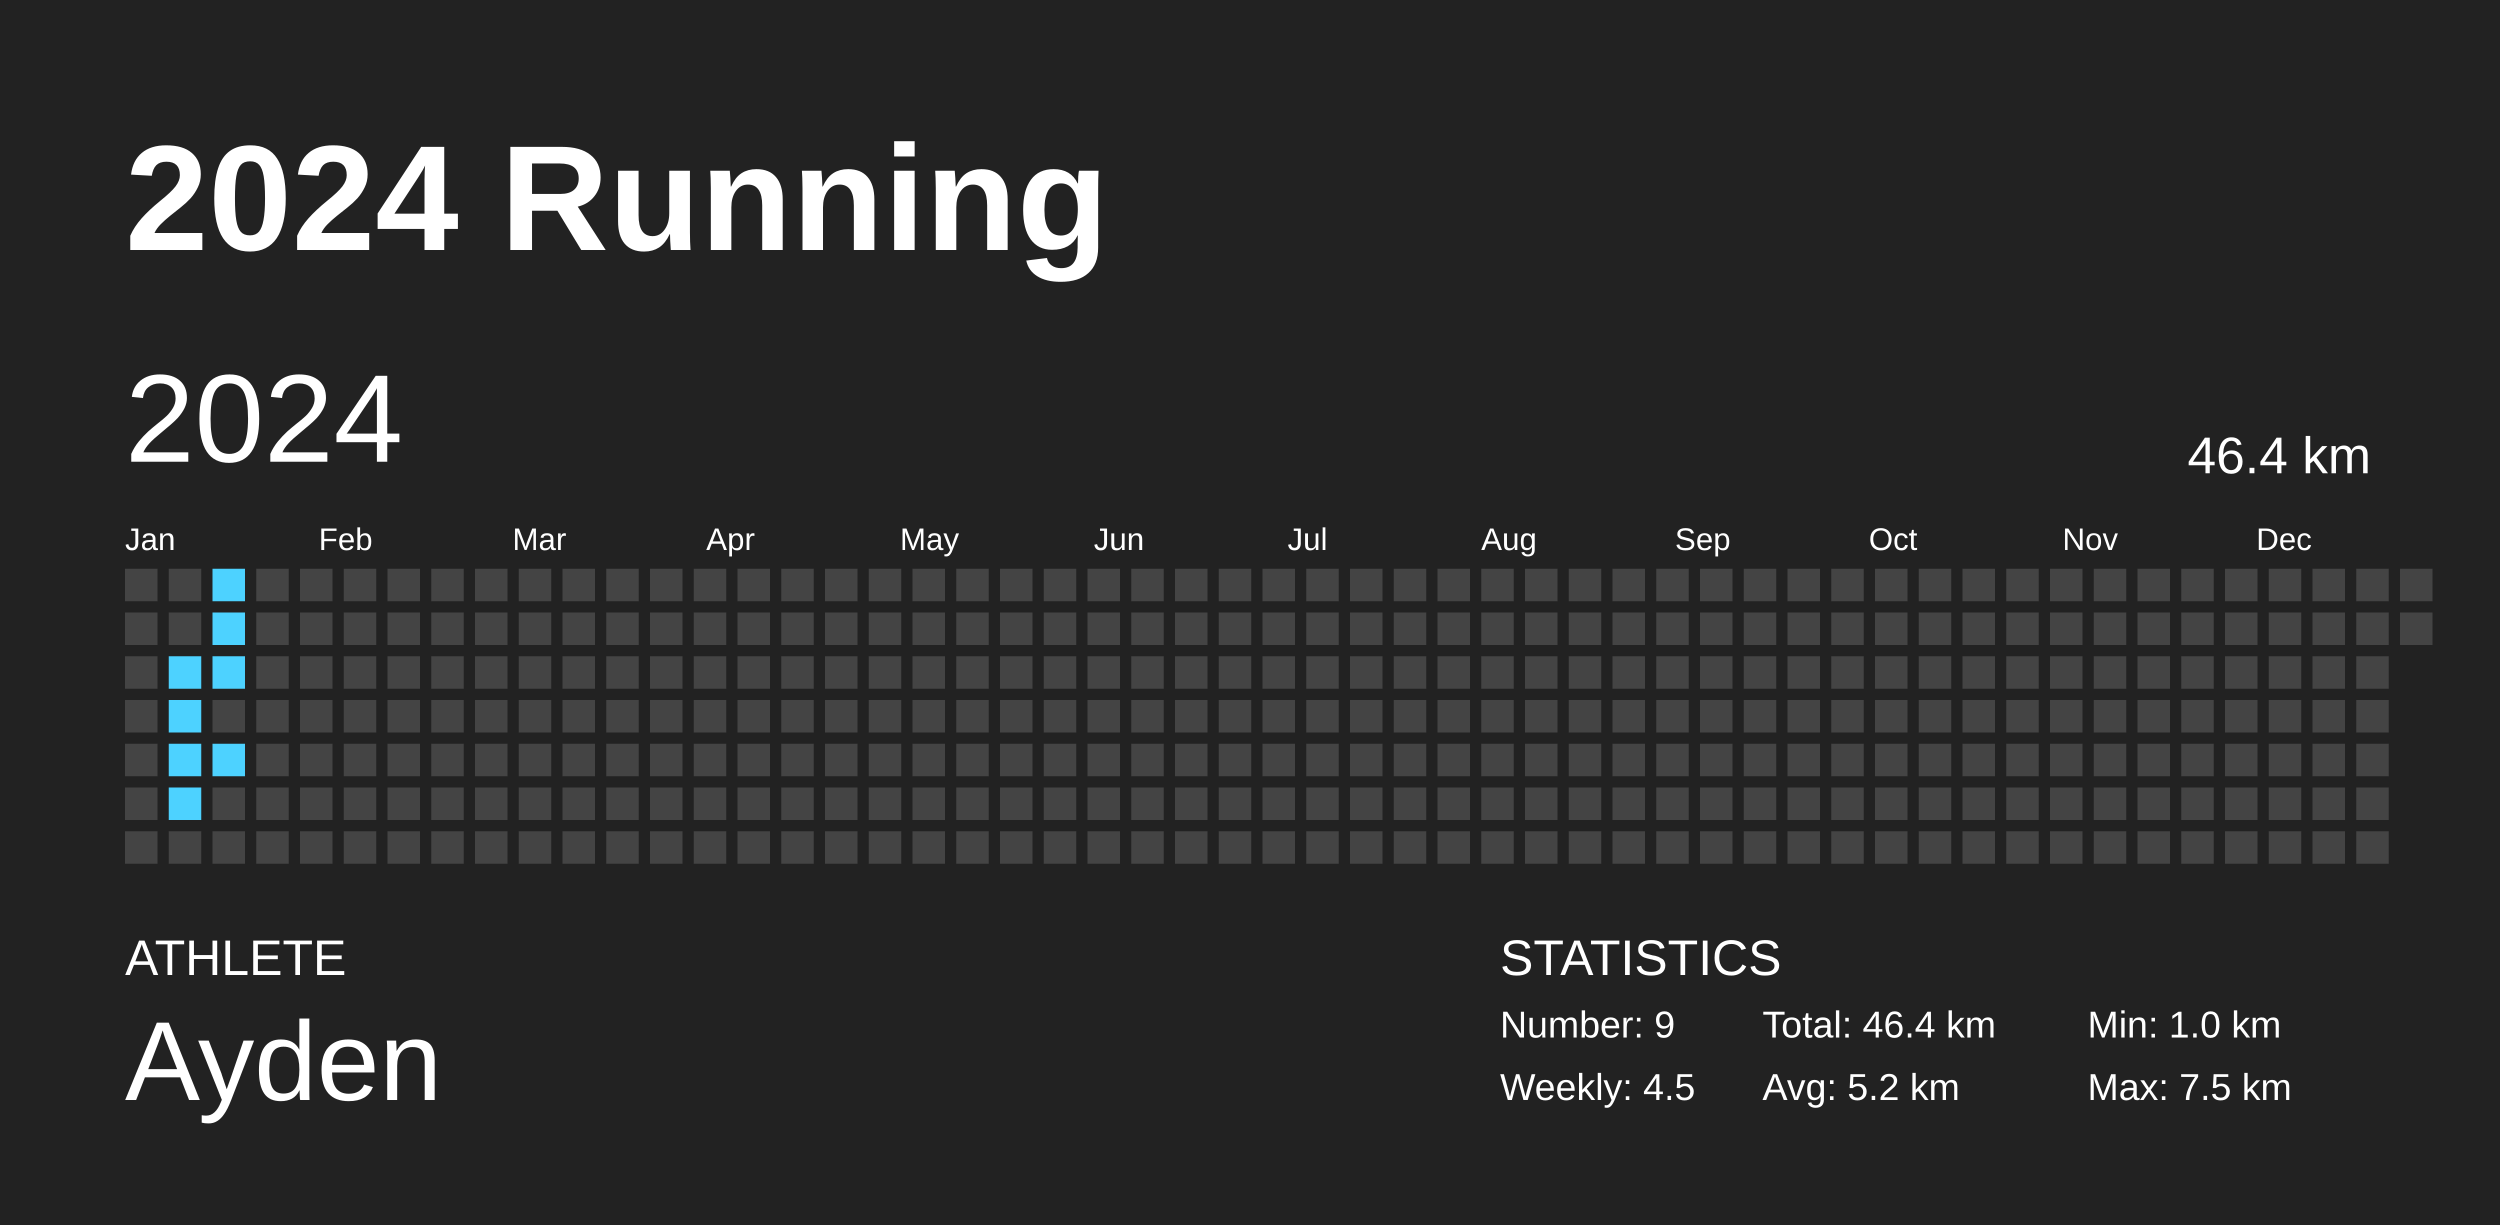
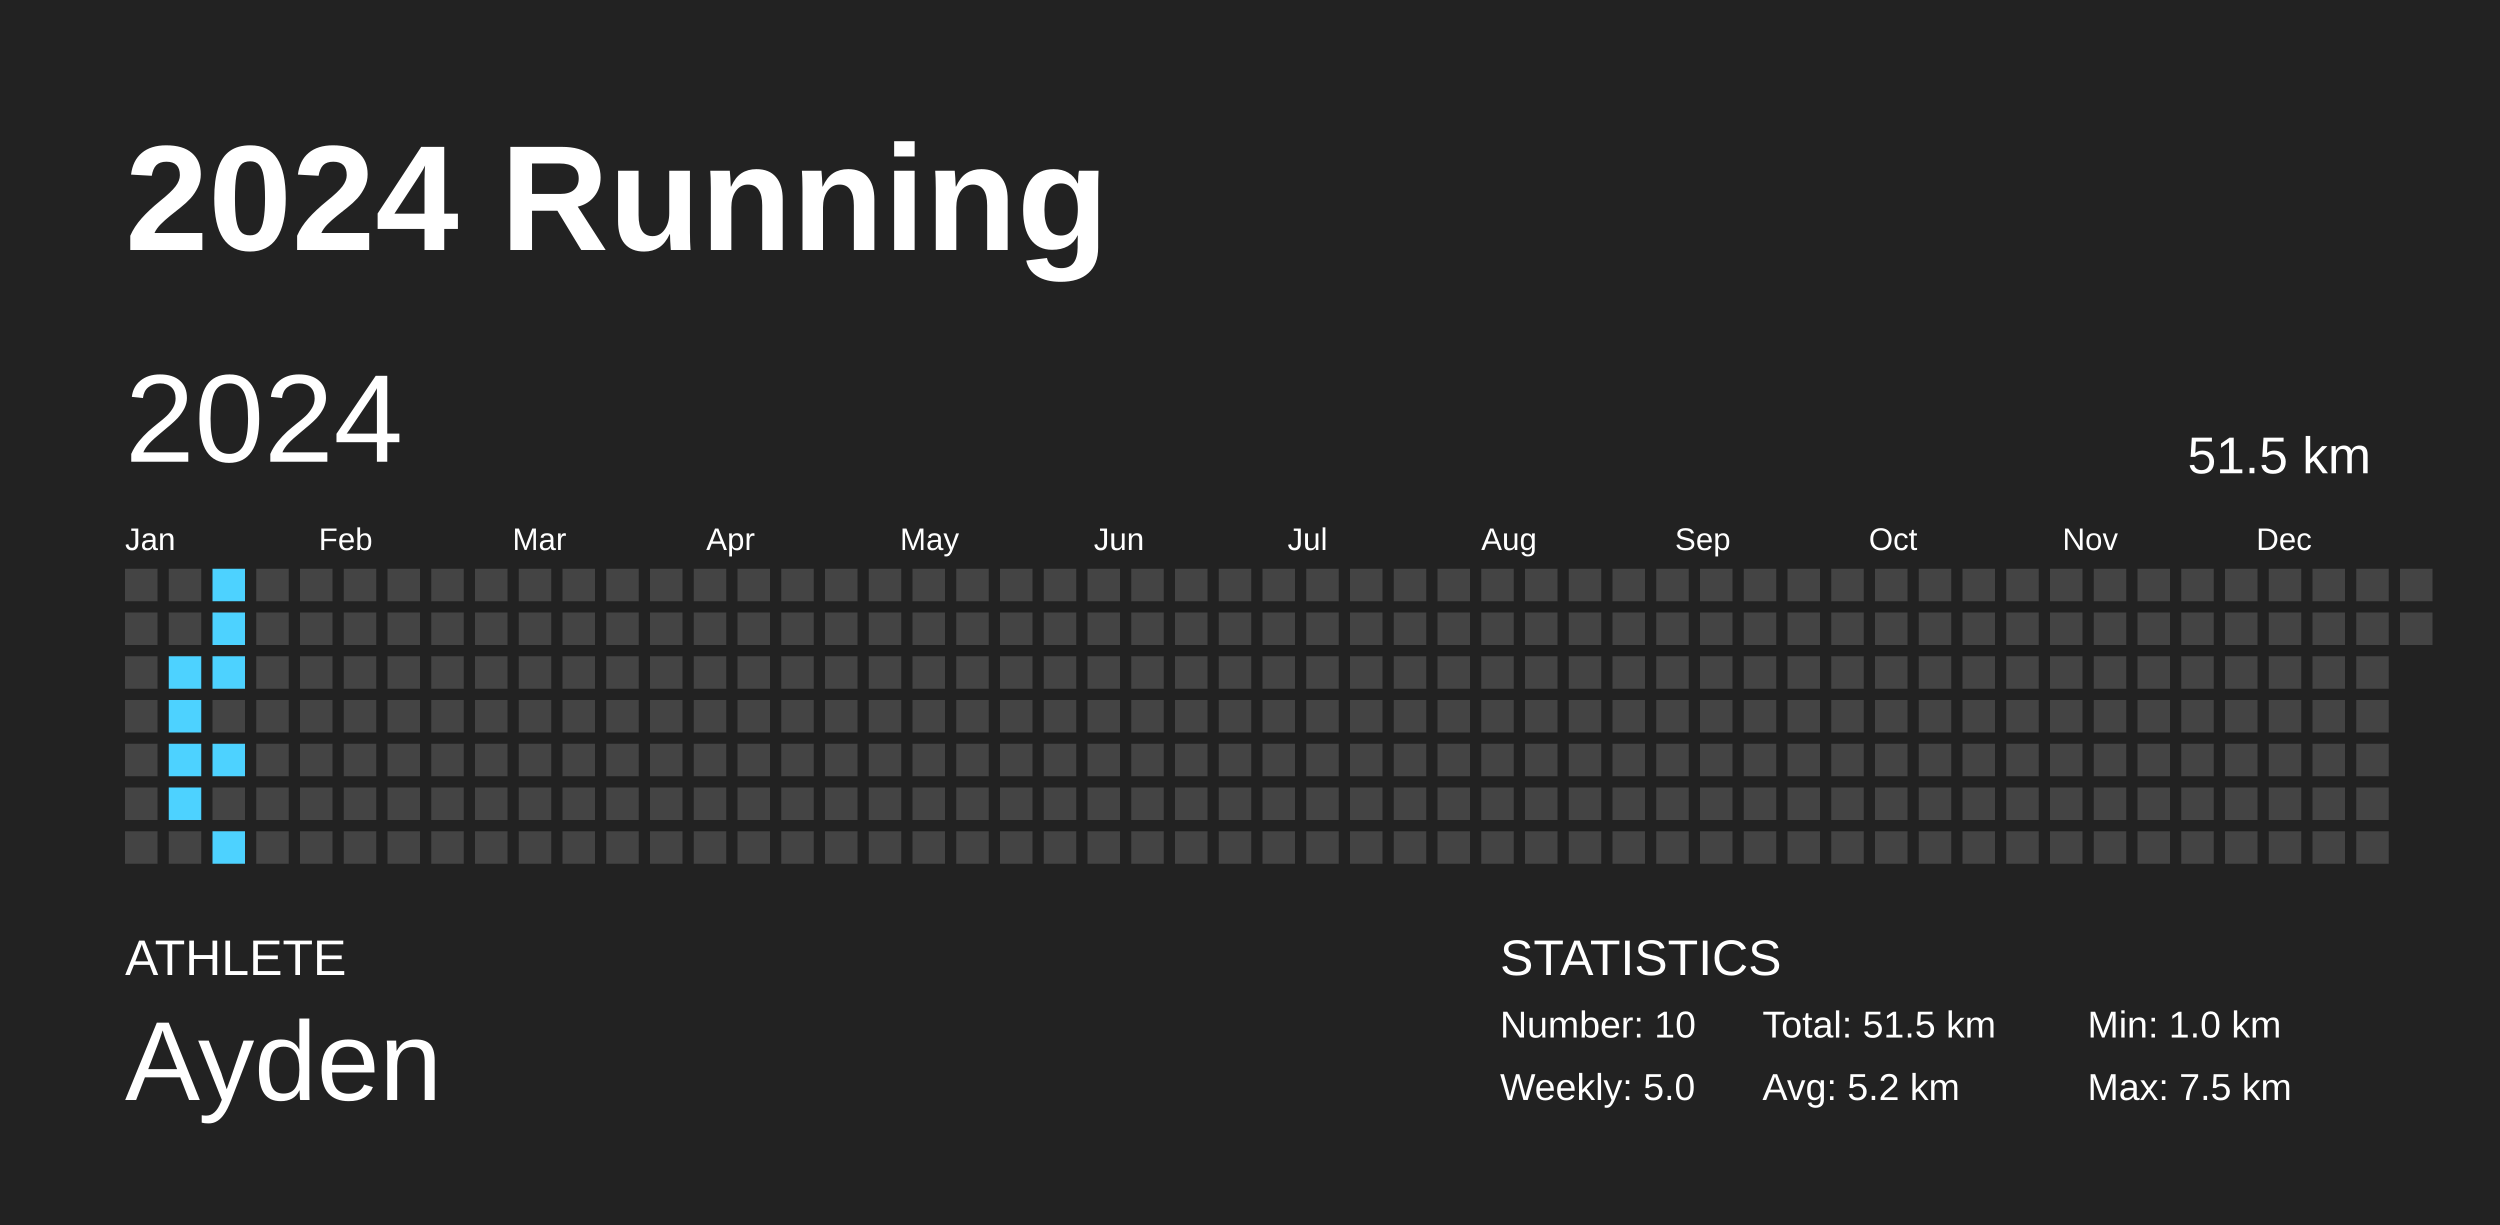
<svg xmlns="http://www.w3.org/2000/svg" baseProfile="full" height="98mm" version="1.1" viewBox="0,0,200,98" width="200mm">
  <defs />
  <rect fill="#222222" height="98" width="200" x="0" y="0" />
  <text fill="#FFFFFF" style="font-size:12px; font-family:Arial; font-weight:bold;" x="10" y="20">2024 Running</text>
  <text fill="#FFFFFF" style="font-size:4px; font-family:Arial" x="10" y="78">ATHLETE</text>
  <text fill="#FFFFFF" style="font-size:9px; font-family:Arial" x="10" y="88">Ayden</text>
  <text fill="#FFFFFF" style="font-size:4px; font-family:Arial" x="120" y="78">STATISTICS</text>
-   <text fill="#FFFFFF" style="font-size:3px; font-family:Arial" x="120" y="83">Number: 9</text>
-   <text fill="#FFFFFF" style="font-size:3px; font-family:Arial" x="120" y="88">Weekly: 4.5</text>
-   <text fill="#FFFFFF" style="font-size:3px; font-family:Arial" x="141" y="83">Total: 46.4 km</text>
+   <text fill="#FFFFFF" style="font-size:3px; font-family:Arial" x="120" y="83">Number: 10</text>
+   <text fill="#FFFFFF" style="font-size:3px; font-family:Arial" x="120" y="88">Weekly: 5.0</text>
+   <text fill="#FFFFFF" style="font-size:3px; font-family:Arial" x="141" y="83">Total: 51.5 km</text>
  <text fill="#FFFFFF" style="font-size:3px; font-family:Arial" x="141" y="88">Avg: 5.2 km</text>
  <text fill="#FFFFFF" style="font-size:3px; font-family:Arial" x="167" y="83">Min: 1.0 km</text>
  <text fill="#FFFFFF" style="font-size:3px; font-family:Arial" x="167" y="88">Max: 7.5 km</text>
  <text dominant-baseline="hanging" fill="#FFFFFF" style="font-size:10.0px; font-family:Arial;" x="10" y="30">2024</text>
-   <text dominant-baseline="hanging" fill="#FFFFFF" style="font-size:4.125px; font-family:Arial;" x="175" y="35">46.4 km</text>
+   <text dominant-baseline="hanging" fill="#FFFFFF" style="font-size:4.125px; font-family:Arial;" x="175" y="35">51.5 km</text>
  <text fill="#FFFFFF" style="font-size:2.5px; font-family:Arial" x="10.0" y="44">Jan</text>
  <text fill="#FFFFFF" style="font-size:2.5px; font-family:Arial" x="25.5" y="44">Feb</text>
  <text fill="#FFFFFF" style="font-size:2.5px; font-family:Arial" x="41.0" y="44">Mar</text>
  <text fill="#FFFFFF" style="font-size:2.5px; font-family:Arial" x="56.5" y="44">Apr</text>
  <text fill="#FFFFFF" style="font-size:2.5px; font-family:Arial" x="72.0" y="44">May</text>
  <text fill="#FFFFFF" style="font-size:2.5px; font-family:Arial" x="87.5" y="44">Jun</text>
  <text fill="#FFFFFF" style="font-size:2.5px; font-family:Arial" x="103.0" y="44">Jul</text>
  <text fill="#FFFFFF" style="font-size:2.5px; font-family:Arial" x="118.5" y="44">Aug</text>
  <text fill="#FFFFFF" style="font-size:2.5px; font-family:Arial" x="134.0" y="44">Sep</text>
  <text fill="#FFFFFF" style="font-size:2.5px; font-family:Arial" x="149.5" y="44">Oct</text>
  <text fill="#FFFFFF" style="font-size:2.5px; font-family:Arial" x="165.0" y="44">Nov</text>
  <text fill="#FFFFFF" style="font-size:2.5px; font-family:Arial" x="180.5" y="44">Dec</text>
  <rect fill="#444444" height="2.6" width="2.6" x="10.0" y="45.5" />
  <rect fill="#444444" height="2.6" width="2.6" x="10.0" y="49.0" />
  <rect fill="#444444" height="2.6" width="2.6" x="10.0" y="52.5" />
  <rect fill="#444444" height="2.6" width="2.6" x="10.0" y="56.0" />
  <rect fill="#444444" height="2.6" width="2.6" x="10.0" y="59.5" />
  <rect fill="#444444" height="2.6" width="2.6" x="10.0" y="63.0" />
  <rect fill="#444444" height="2.6" width="2.6" x="10.0" y="66.5" />
  <rect fill="#444444" height="2.6" width="2.6" x="13.5" y="45.5" />
  <rect fill="#444444" height="2.6" width="2.6" x="13.5" y="49.0" />
  <rect fill="#4dd2ff" height="2.6" width="2.6" x="13.5" y="52.5" />
  <rect fill="#4dd2ff" height="2.6" width="2.6" x="13.5" y="56.0" />
  <rect fill="#4dd2ff" height="2.6" width="2.6" x="13.5" y="59.5" />
  <rect fill="#4dd2ff" height="2.6" width="2.6" x="13.5" y="63.0" />
  <rect fill="#444444" height="2.6" width="2.6" x="13.5" y="66.5" />
  <rect fill="#4dd2ff" height="2.6" width="2.6" x="17.0" y="45.5" />
  <rect fill="#4dd2ff" height="2.6" width="2.6" x="17.0" y="49.0" />
  <rect fill="#4dd2ff" height="2.6" width="2.6" x="17.0" y="52.5" />
  <rect fill="#444444" height="2.6" width="2.6" x="17.0" y="56.0" />
  <rect fill="#4dd2ff" height="2.6" width="2.6" x="17.0" y="59.5" />
  <rect fill="#444444" height="2.6" width="2.6" x="17.0" y="63.0" />
-   <rect fill="#444444" height="2.6" width="2.6" x="17.0" y="66.5" />
+   <rect fill="#4dd2ff" height="2.6" width="2.6" x="17.0" y="66.5" />
  <rect fill="#444444" height="2.6" width="2.6" x="20.5" y="45.5" />
  <rect fill="#444444" height="2.6" width="2.6" x="20.5" y="49.0" />
  <rect fill="#444444" height="2.6" width="2.6" x="20.5" y="52.5" />
  <rect fill="#444444" height="2.6" width="2.6" x="20.5" y="56.0" />
  <rect fill="#444444" height="2.6" width="2.6" x="20.5" y="59.5" />
  <rect fill="#444444" height="2.6" width="2.6" x="20.5" y="63.0" />
  <rect fill="#444444" height="2.6" width="2.6" x="20.5" y="66.5" />
  <rect fill="#444444" height="2.6" width="2.6" x="24.0" y="45.5" />
  <rect fill="#444444" height="2.6" width="2.6" x="24.0" y="49.0" />
  <rect fill="#444444" height="2.6" width="2.6" x="24.0" y="52.5" />
  <rect fill="#444444" height="2.6" width="2.6" x="24.0" y="56.0" />
  <rect fill="#444444" height="2.6" width="2.6" x="24.0" y="59.5" />
  <rect fill="#444444" height="2.6" width="2.6" x="24.0" y="63.0" />
  <rect fill="#444444" height="2.6" width="2.6" x="24.0" y="66.5" />
  <rect fill="#444444" height="2.6" width="2.6" x="27.5" y="45.5" />
  <rect fill="#444444" height="2.6" width="2.6" x="27.5" y="49.0" />
  <rect fill="#444444" height="2.6" width="2.6" x="27.5" y="52.5" />
  <rect fill="#444444" height="2.6" width="2.6" x="27.5" y="56.0" />
  <rect fill="#444444" height="2.6" width="2.6" x="27.5" y="59.5" />
  <rect fill="#444444" height="2.6" width="2.6" x="27.5" y="63.0" />
  <rect fill="#444444" height="2.6" width="2.6" x="27.5" y="66.5" />
  <rect fill="#444444" height="2.6" width="2.6" x="31.0" y="45.5" />
  <rect fill="#444444" height="2.6" width="2.6" x="31.0" y="49.0" />
  <rect fill="#444444" height="2.6" width="2.6" x="31.0" y="52.5" />
  <rect fill="#444444" height="2.6" width="2.6" x="31.0" y="56.0" />
  <rect fill="#444444" height="2.6" width="2.6" x="31.0" y="59.5" />
  <rect fill="#444444" height="2.6" width="2.6" x="31.0" y="63.0" />
  <rect fill="#444444" height="2.6" width="2.6" x="31.0" y="66.5" />
  <rect fill="#444444" height="2.6" width="2.6" x="34.5" y="45.5" />
  <rect fill="#444444" height="2.6" width="2.6" x="34.5" y="49.0" />
  <rect fill="#444444" height="2.6" width="2.6" x="34.5" y="52.5" />
  <rect fill="#444444" height="2.6" width="2.6" x="34.5" y="56.0" />
  <rect fill="#444444" height="2.6" width="2.6" x="34.5" y="59.5" />
  <rect fill="#444444" height="2.6" width="2.6" x="34.5" y="63.0" />
  <rect fill="#444444" height="2.6" width="2.6" x="34.5" y="66.5" />
  <rect fill="#444444" height="2.6" width="2.6" x="38.0" y="45.5" />
  <rect fill="#444444" height="2.6" width="2.6" x="38.0" y="49.0" />
  <rect fill="#444444" height="2.6" width="2.6" x="38.0" y="52.5" />
  <rect fill="#444444" height="2.6" width="2.6" x="38.0" y="56.0" />
  <rect fill="#444444" height="2.6" width="2.6" x="38.0" y="59.5" />
  <rect fill="#444444" height="2.6" width="2.6" x="38.0" y="63.0" />
  <rect fill="#444444" height="2.6" width="2.6" x="38.0" y="66.5" />
  <rect fill="#444444" height="2.6" width="2.6" x="41.5" y="45.5" />
  <rect fill="#444444" height="2.6" width="2.6" x="41.5" y="49.0" />
  <rect fill="#444444" height="2.6" width="2.6" x="41.5" y="52.5" />
  <rect fill="#444444" height="2.6" width="2.6" x="41.5" y="56.0" />
  <rect fill="#444444" height="2.6" width="2.6" x="41.5" y="59.5" />
  <rect fill="#444444" height="2.6" width="2.6" x="41.5" y="63.0" />
  <rect fill="#444444" height="2.6" width="2.6" x="41.5" y="66.5" />
  <rect fill="#444444" height="2.6" width="2.6" x="45.0" y="45.5" />
  <rect fill="#444444" height="2.6" width="2.6" x="45.0" y="49.0" />
  <rect fill="#444444" height="2.6" width="2.6" x="45.0" y="52.5" />
  <rect fill="#444444" height="2.6" width="2.6" x="45.0" y="56.0" />
  <rect fill="#444444" height="2.6" width="2.6" x="45.0" y="59.5" />
  <rect fill="#444444" height="2.6" width="2.6" x="45.0" y="63.0" />
  <rect fill="#444444" height="2.6" width="2.6" x="45.0" y="66.5" />
  <rect fill="#444444" height="2.6" width="2.6" x="48.5" y="45.5" />
  <rect fill="#444444" height="2.6" width="2.6" x="48.5" y="49.0" />
  <rect fill="#444444" height="2.6" width="2.6" x="48.5" y="52.5" />
  <rect fill="#444444" height="2.6" width="2.6" x="48.5" y="56.0" />
  <rect fill="#444444" height="2.6" width="2.6" x="48.5" y="59.5" />
  <rect fill="#444444" height="2.6" width="2.6" x="48.5" y="63.0" />
  <rect fill="#444444" height="2.6" width="2.6" x="48.5" y="66.5" />
  <rect fill="#444444" height="2.6" width="2.6" x="52.0" y="45.5" />
  <rect fill="#444444" height="2.6" width="2.6" x="52.0" y="49.0" />
  <rect fill="#444444" height="2.6" width="2.6" x="52.0" y="52.5" />
  <rect fill="#444444" height="2.6" width="2.6" x="52.0" y="56.0" />
  <rect fill="#444444" height="2.6" width="2.6" x="52.0" y="59.5" />
  <rect fill="#444444" height="2.6" width="2.6" x="52.0" y="63.0" />
  <rect fill="#444444" height="2.6" width="2.6" x="52.0" y="66.5" />
  <rect fill="#444444" height="2.6" width="2.6" x="55.5" y="45.5" />
  <rect fill="#444444" height="2.6" width="2.6" x="55.5" y="49.0" />
  <rect fill="#444444" height="2.6" width="2.6" x="55.5" y="52.5" />
  <rect fill="#444444" height="2.6" width="2.6" x="55.5" y="56.0" />
  <rect fill="#444444" height="2.6" width="2.6" x="55.5" y="59.5" />
  <rect fill="#444444" height="2.6" width="2.6" x="55.5" y="63.0" />
  <rect fill="#444444" height="2.6" width="2.6" x="55.5" y="66.5" />
  <rect fill="#444444" height="2.6" width="2.6" x="59.0" y="45.5" />
  <rect fill="#444444" height="2.6" width="2.6" x="59.0" y="49.0" />
  <rect fill="#444444" height="2.6" width="2.6" x="59.0" y="52.5" />
  <rect fill="#444444" height="2.6" width="2.6" x="59.0" y="56.0" />
  <rect fill="#444444" height="2.6" width="2.6" x="59.0" y="59.5" />
  <rect fill="#444444" height="2.6" width="2.6" x="59.0" y="63.0" />
  <rect fill="#444444" height="2.6" width="2.6" x="59.0" y="66.5" />
  <rect fill="#444444" height="2.6" width="2.6" x="62.5" y="45.5" />
  <rect fill="#444444" height="2.6" width="2.6" x="62.5" y="49.0" />
  <rect fill="#444444" height="2.6" width="2.6" x="62.5" y="52.5" />
  <rect fill="#444444" height="2.6" width="2.6" x="62.5" y="56.0" />
  <rect fill="#444444" height="2.6" width="2.6" x="62.5" y="59.5" />
  <rect fill="#444444" height="2.6" width="2.6" x="62.5" y="63.0" />
  <rect fill="#444444" height="2.6" width="2.6" x="62.5" y="66.5" />
  <rect fill="#444444" height="2.6" width="2.6" x="66.0" y="45.5" />
  <rect fill="#444444" height="2.6" width="2.6" x="66.0" y="49.0" />
  <rect fill="#444444" height="2.6" width="2.6" x="66.0" y="52.5" />
  <rect fill="#444444" height="2.6" width="2.6" x="66.0" y="56.0" />
  <rect fill="#444444" height="2.6" width="2.6" x="66.0" y="59.5" />
  <rect fill="#444444" height="2.6" width="2.6" x="66.0" y="63.0" />
  <rect fill="#444444" height="2.6" width="2.6" x="66.0" y="66.5" />
  <rect fill="#444444" height="2.6" width="2.6" x="69.5" y="45.5" />
  <rect fill="#444444" height="2.6" width="2.6" x="69.5" y="49.0" />
  <rect fill="#444444" height="2.6" width="2.6" x="69.5" y="52.5" />
  <rect fill="#444444" height="2.6" width="2.6" x="69.5" y="56.0" />
  <rect fill="#444444" height="2.6" width="2.6" x="69.5" y="59.5" />
  <rect fill="#444444" height="2.6" width="2.6" x="69.5" y="63.0" />
  <rect fill="#444444" height="2.6" width="2.6" x="69.5" y="66.5" />
  <rect fill="#444444" height="2.6" width="2.6" x="73.0" y="45.5" />
  <rect fill="#444444" height="2.6" width="2.6" x="73.0" y="49.0" />
  <rect fill="#444444" height="2.6" width="2.6" x="73.0" y="52.5" />
  <rect fill="#444444" height="2.6" width="2.6" x="73.0" y="56.0" />
  <rect fill="#444444" height="2.6" width="2.6" x="73.0" y="59.5" />
  <rect fill="#444444" height="2.6" width="2.6" x="73.0" y="63.0" />
  <rect fill="#444444" height="2.6" width="2.6" x="73.0" y="66.5" />
  <rect fill="#444444" height="2.6" width="2.6" x="76.5" y="45.5" />
  <rect fill="#444444" height="2.6" width="2.6" x="76.5" y="49.0" />
  <rect fill="#444444" height="2.6" width="2.6" x="76.5" y="52.5" />
  <rect fill="#444444" height="2.6" width="2.6" x="76.5" y="56.0" />
  <rect fill="#444444" height="2.6" width="2.6" x="76.5" y="59.5" />
  <rect fill="#444444" height="2.6" width="2.6" x="76.5" y="63.0" />
  <rect fill="#444444" height="2.6" width="2.6" x="76.5" y="66.5" />
  <rect fill="#444444" height="2.6" width="2.6" x="80.0" y="45.5" />
  <rect fill="#444444" height="2.6" width="2.6" x="80.0" y="49.0" />
  <rect fill="#444444" height="2.6" width="2.6" x="80.0" y="52.5" />
  <rect fill="#444444" height="2.6" width="2.6" x="80.0" y="56.0" />
  <rect fill="#444444" height="2.6" width="2.6" x="80.0" y="59.5" />
  <rect fill="#444444" height="2.6" width="2.6" x="80.0" y="63.0" />
  <rect fill="#444444" height="2.6" width="2.6" x="80.0" y="66.5" />
  <rect fill="#444444" height="2.6" width="2.6" x="83.5" y="45.5" />
  <rect fill="#444444" height="2.6" width="2.6" x="83.5" y="49.0" />
  <rect fill="#444444" height="2.6" width="2.6" x="83.5" y="52.5" />
  <rect fill="#444444" height="2.6" width="2.6" x="83.5" y="56.0" />
  <rect fill="#444444" height="2.6" width="2.6" x="83.5" y="59.5" />
  <rect fill="#444444" height="2.6" width="2.6" x="83.5" y="63.0" />
  <rect fill="#444444" height="2.6" width="2.6" x="83.5" y="66.5" />
  <rect fill="#444444" height="2.6" width="2.6" x="87.0" y="45.5" />
  <rect fill="#444444" height="2.6" width="2.6" x="87.0" y="49.0" />
  <rect fill="#444444" height="2.6" width="2.6" x="87.0" y="52.5" />
  <rect fill="#444444" height="2.6" width="2.6" x="87.0" y="56.0" />
  <rect fill="#444444" height="2.6" width="2.6" x="87.0" y="59.5" />
  <rect fill="#444444" height="2.6" width="2.6" x="87.0" y="63.0" />
  <rect fill="#444444" height="2.6" width="2.6" x="87.0" y="66.5" />
  <rect fill="#444444" height="2.6" width="2.6" x="90.5" y="45.5" />
  <rect fill="#444444" height="2.6" width="2.6" x="90.5" y="49.0" />
  <rect fill="#444444" height="2.6" width="2.6" x="90.5" y="52.5" />
  <rect fill="#444444" height="2.6" width="2.6" x="90.5" y="56.0" />
  <rect fill="#444444" height="2.6" width="2.6" x="90.5" y="59.5" />
  <rect fill="#444444" height="2.6" width="2.6" x="90.5" y="63.0" />
  <rect fill="#444444" height="2.6" width="2.6" x="90.5" y="66.5" />
  <rect fill="#444444" height="2.6" width="2.6" x="94.0" y="45.5" />
  <rect fill="#444444" height="2.6" width="2.6" x="94.0" y="49.0" />
  <rect fill="#444444" height="2.6" width="2.6" x="94.0" y="52.5" />
  <rect fill="#444444" height="2.6" width="2.6" x="94.0" y="56.0" />
  <rect fill="#444444" height="2.6" width="2.6" x="94.0" y="59.5" />
  <rect fill="#444444" height="2.6" width="2.6" x="94.0" y="63.0" />
  <rect fill="#444444" height="2.6" width="2.6" x="94.0" y="66.5" />
  <rect fill="#444444" height="2.6" width="2.6" x="97.5" y="45.5" />
  <rect fill="#444444" height="2.6" width="2.6" x="97.5" y="49.0" />
  <rect fill="#444444" height="2.6" width="2.6" x="97.5" y="52.5" />
  <rect fill="#444444" height="2.6" width="2.6" x="97.5" y="56.0" />
  <rect fill="#444444" height="2.6" width="2.6" x="97.5" y="59.5" />
  <rect fill="#444444" height="2.6" width="2.6" x="97.5" y="63.0" />
  <rect fill="#444444" height="2.6" width="2.6" x="97.5" y="66.5" />
  <rect fill="#444444" height="2.6" width="2.6" x="101.0" y="45.5" />
  <rect fill="#444444" height="2.6" width="2.6" x="101.0" y="49.0" />
  <rect fill="#444444" height="2.6" width="2.6" x="101.0" y="52.5" />
  <rect fill="#444444" height="2.6" width="2.6" x="101.0" y="56.0" />
  <rect fill="#444444" height="2.6" width="2.6" x="101.0" y="59.5" />
  <rect fill="#444444" height="2.6" width="2.6" x="101.0" y="63.0" />
  <rect fill="#444444" height="2.6" width="2.6" x="101.0" y="66.5" />
  <rect fill="#444444" height="2.6" width="2.6" x="104.5" y="45.5" />
  <rect fill="#444444" height="2.6" width="2.6" x="104.5" y="49.0" />
  <rect fill="#444444" height="2.6" width="2.6" x="104.5" y="52.5" />
  <rect fill="#444444" height="2.6" width="2.6" x="104.5" y="56.0" />
  <rect fill="#444444" height="2.6" width="2.6" x="104.5" y="59.5" />
  <rect fill="#444444" height="2.6" width="2.6" x="104.5" y="63.0" />
  <rect fill="#444444" height="2.6" width="2.6" x="104.5" y="66.5" />
  <rect fill="#444444" height="2.6" width="2.6" x="108.0" y="45.5" />
  <rect fill="#444444" height="2.6" width="2.6" x="108.0" y="49.0" />
  <rect fill="#444444" height="2.6" width="2.6" x="108.0" y="52.5" />
  <rect fill="#444444" height="2.6" width="2.6" x="108.0" y="56.0" />
  <rect fill="#444444" height="2.6" width="2.6" x="108.0" y="59.5" />
  <rect fill="#444444" height="2.6" width="2.6" x="108.0" y="63.0" />
  <rect fill="#444444" height="2.6" width="2.6" x="108.0" y="66.5" />
  <rect fill="#444444" height="2.6" width="2.6" x="111.5" y="45.5" />
  <rect fill="#444444" height="2.6" width="2.6" x="111.5" y="49.0" />
  <rect fill="#444444" height="2.6" width="2.6" x="111.5" y="52.5" />
  <rect fill="#444444" height="2.6" width="2.6" x="111.5" y="56.0" />
  <rect fill="#444444" height="2.6" width="2.6" x="111.5" y="59.5" />
  <rect fill="#444444" height="2.6" width="2.6" x="111.5" y="63.0" />
  <rect fill="#444444" height="2.6" width="2.6" x="111.5" y="66.5" />
  <rect fill="#444444" height="2.6" width="2.6" x="115.0" y="45.5" />
  <rect fill="#444444" height="2.6" width="2.6" x="115.0" y="49.0" />
  <rect fill="#444444" height="2.6" width="2.6" x="115.0" y="52.5" />
  <rect fill="#444444" height="2.6" width="2.6" x="115.0" y="56.0" />
  <rect fill="#444444" height="2.6" width="2.6" x="115.0" y="59.5" />
  <rect fill="#444444" height="2.6" width="2.6" x="115.0" y="63.0" />
  <rect fill="#444444" height="2.6" width="2.6" x="115.0" y="66.5" />
  <rect fill="#444444" height="2.6" width="2.6" x="118.5" y="45.5" />
  <rect fill="#444444" height="2.6" width="2.6" x="118.5" y="49.0" />
  <rect fill="#444444" height="2.6" width="2.6" x="118.5" y="52.5" />
  <rect fill="#444444" height="2.6" width="2.6" x="118.5" y="56.0" />
  <rect fill="#444444" height="2.6" width="2.6" x="118.5" y="59.5" />
  <rect fill="#444444" height="2.6" width="2.6" x="118.5" y="63.0" />
  <rect fill="#444444" height="2.6" width="2.6" x="118.5" y="66.5" />
  <rect fill="#444444" height="2.6" width="2.6" x="122.0" y="45.5" />
  <rect fill="#444444" height="2.6" width="2.6" x="122.0" y="49.0" />
  <rect fill="#444444" height="2.6" width="2.6" x="122.0" y="52.5" />
  <rect fill="#444444" height="2.6" width="2.6" x="122.0" y="56.0" />
  <rect fill="#444444" height="2.6" width="2.6" x="122.0" y="59.5" />
  <rect fill="#444444" height="2.6" width="2.6" x="122.0" y="63.0" />
  <rect fill="#444444" height="2.6" width="2.6" x="122.0" y="66.5" />
  <rect fill="#444444" height="2.6" width="2.6" x="125.5" y="45.5" />
  <rect fill="#444444" height="2.6" width="2.6" x="125.5" y="49.0" />
  <rect fill="#444444" height="2.6" width="2.6" x="125.5" y="52.5" />
  <rect fill="#444444" height="2.6" width="2.6" x="125.5" y="56.0" />
  <rect fill="#444444" height="2.6" width="2.6" x="125.5" y="59.5" />
  <rect fill="#444444" height="2.6" width="2.6" x="125.5" y="63.0" />
  <rect fill="#444444" height="2.6" width="2.6" x="125.5" y="66.5" />
  <rect fill="#444444" height="2.6" width="2.6" x="129.0" y="45.5" />
  <rect fill="#444444" height="2.6" width="2.6" x="129.0" y="49.0" />
  <rect fill="#444444" height="2.6" width="2.6" x="129.0" y="52.5" />
  <rect fill="#444444" height="2.6" width="2.6" x="129.0" y="56.0" />
  <rect fill="#444444" height="2.6" width="2.6" x="129.0" y="59.5" />
  <rect fill="#444444" height="2.6" width="2.6" x="129.0" y="63.0" />
  <rect fill="#444444" height="2.6" width="2.6" x="129.0" y="66.5" />
  <rect fill="#444444" height="2.6" width="2.6" x="132.5" y="45.5" />
  <rect fill="#444444" height="2.6" width="2.6" x="132.5" y="49.0" />
  <rect fill="#444444" height="2.6" width="2.6" x="132.5" y="52.5" />
  <rect fill="#444444" height="2.6" width="2.6" x="132.5" y="56.0" />
  <rect fill="#444444" height="2.6" width="2.6" x="132.5" y="59.5" />
  <rect fill="#444444" height="2.6" width="2.6" x="132.5" y="63.0" />
  <rect fill="#444444" height="2.6" width="2.6" x="132.5" y="66.5" />
  <rect fill="#444444" height="2.6" width="2.6" x="136.0" y="45.5" />
  <rect fill="#444444" height="2.6" width="2.6" x="136.0" y="49.0" />
  <rect fill="#444444" height="2.6" width="2.6" x="136.0" y="52.5" />
  <rect fill="#444444" height="2.6" width="2.6" x="136.0" y="56.0" />
  <rect fill="#444444" height="2.6" width="2.6" x="136.0" y="59.5" />
  <rect fill="#444444" height="2.6" width="2.6" x="136.0" y="63.0" />
  <rect fill="#444444" height="2.6" width="2.6" x="136.0" y="66.5" />
  <rect fill="#444444" height="2.6" width="2.6" x="139.5" y="45.5" />
  <rect fill="#444444" height="2.6" width="2.6" x="139.5" y="49.0" />
  <rect fill="#444444" height="2.6" width="2.6" x="139.5" y="52.5" />
  <rect fill="#444444" height="2.6" width="2.6" x="139.5" y="56.0" />
  <rect fill="#444444" height="2.6" width="2.6" x="139.5" y="59.5" />
  <rect fill="#444444" height="2.6" width="2.6" x="139.5" y="63.0" />
  <rect fill="#444444" height="2.6" width="2.6" x="139.5" y="66.5" />
  <rect fill="#444444" height="2.6" width="2.6" x="143.0" y="45.5" />
  <rect fill="#444444" height="2.6" width="2.6" x="143.0" y="49.0" />
  <rect fill="#444444" height="2.6" width="2.6" x="143.0" y="52.5" />
  <rect fill="#444444" height="2.6" width="2.6" x="143.0" y="56.0" />
  <rect fill="#444444" height="2.6" width="2.6" x="143.0" y="59.5" />
  <rect fill="#444444" height="2.6" width="2.6" x="143.0" y="63.0" />
  <rect fill="#444444" height="2.6" width="2.6" x="143.0" y="66.5" />
  <rect fill="#444444" height="2.6" width="2.6" x="146.5" y="45.5" />
  <rect fill="#444444" height="2.6" width="2.6" x="146.5" y="49.0" />
  <rect fill="#444444" height="2.6" width="2.6" x="146.5" y="52.5" />
  <rect fill="#444444" height="2.6" width="2.6" x="146.5" y="56.0" />
  <rect fill="#444444" height="2.6" width="2.6" x="146.5" y="59.5" />
  <rect fill="#444444" height="2.6" width="2.6" x="146.5" y="63.0" />
  <rect fill="#444444" height="2.6" width="2.6" x="146.5" y="66.5" />
  <rect fill="#444444" height="2.6" width="2.6" x="150.0" y="45.5" />
  <rect fill="#444444" height="2.6" width="2.6" x="150.0" y="49.0" />
  <rect fill="#444444" height="2.6" width="2.6" x="150.0" y="52.5" />
  <rect fill="#444444" height="2.6" width="2.6" x="150.0" y="56.0" />
  <rect fill="#444444" height="2.6" width="2.6" x="150.0" y="59.5" />
  <rect fill="#444444" height="2.6" width="2.6" x="150.0" y="63.0" />
  <rect fill="#444444" height="2.6" width="2.6" x="150.0" y="66.5" />
  <rect fill="#444444" height="2.6" width="2.6" x="153.5" y="45.5" />
  <rect fill="#444444" height="2.6" width="2.6" x="153.5" y="49.0" />
  <rect fill="#444444" height="2.6" width="2.6" x="153.5" y="52.5" />
  <rect fill="#444444" height="2.6" width="2.6" x="153.5" y="56.0" />
  <rect fill="#444444" height="2.6" width="2.6" x="153.5" y="59.5" />
  <rect fill="#444444" height="2.6" width="2.6" x="153.5" y="63.0" />
  <rect fill="#444444" height="2.6" width="2.6" x="153.5" y="66.5" />
  <rect fill="#444444" height="2.6" width="2.6" x="157.0" y="45.5" />
  <rect fill="#444444" height="2.6" width="2.6" x="157.0" y="49.0" />
  <rect fill="#444444" height="2.6" width="2.6" x="157.0" y="52.5" />
  <rect fill="#444444" height="2.6" width="2.6" x="157.0" y="56.0" />
  <rect fill="#444444" height="2.6" width="2.6" x="157.0" y="59.5" />
  <rect fill="#444444" height="2.6" width="2.6" x="157.0" y="63.0" />
  <rect fill="#444444" height="2.6" width="2.6" x="157.0" y="66.5" />
  <rect fill="#444444" height="2.6" width="2.6" x="160.5" y="45.5" />
  <rect fill="#444444" height="2.6" width="2.6" x="160.5" y="49.0" />
  <rect fill="#444444" height="2.6" width="2.6" x="160.5" y="52.5" />
  <rect fill="#444444" height="2.6" width="2.6" x="160.5" y="56.0" />
  <rect fill="#444444" height="2.6" width="2.6" x="160.5" y="59.5" />
  <rect fill="#444444" height="2.6" width="2.6" x="160.5" y="63.0" />
  <rect fill="#444444" height="2.6" width="2.6" x="160.5" y="66.5" />
  <rect fill="#444444" height="2.6" width="2.6" x="164.0" y="45.5" />
  <rect fill="#444444" height="2.6" width="2.6" x="164.0" y="49.0" />
  <rect fill="#444444" height="2.6" width="2.6" x="164.0" y="52.5" />
  <rect fill="#444444" height="2.6" width="2.6" x="164.0" y="56.0" />
  <rect fill="#444444" height="2.6" width="2.6" x="164.0" y="59.5" />
  <rect fill="#444444" height="2.6" width="2.6" x="164.0" y="63.0" />
  <rect fill="#444444" height="2.6" width="2.6" x="164.0" y="66.5" />
  <rect fill="#444444" height="2.6" width="2.6" x="167.5" y="45.5" />
  <rect fill="#444444" height="2.6" width="2.6" x="167.5" y="49.0" />
  <rect fill="#444444" height="2.6" width="2.6" x="167.5" y="52.5" />
  <rect fill="#444444" height="2.6" width="2.6" x="167.5" y="56.0" />
  <rect fill="#444444" height="2.6" width="2.6" x="167.5" y="59.5" />
  <rect fill="#444444" height="2.6" width="2.6" x="167.5" y="63.0" />
  <rect fill="#444444" height="2.6" width="2.6" x="167.5" y="66.5" />
  <rect fill="#444444" height="2.6" width="2.6" x="171.0" y="45.5" />
  <rect fill="#444444" height="2.6" width="2.6" x="171.0" y="49.0" />
  <rect fill="#444444" height="2.6" width="2.6" x="171.0" y="52.5" />
  <rect fill="#444444" height="2.6" width="2.6" x="171.0" y="56.0" />
  <rect fill="#444444" height="2.6" width="2.6" x="171.0" y="59.5" />
  <rect fill="#444444" height="2.6" width="2.6" x="171.0" y="63.0" />
  <rect fill="#444444" height="2.6" width="2.6" x="171.0" y="66.5" />
  <rect fill="#444444" height="2.6" width="2.6" x="174.5" y="45.5" />
  <rect fill="#444444" height="2.6" width="2.6" x="174.5" y="49.0" />
  <rect fill="#444444" height="2.6" width="2.6" x="174.5" y="52.5" />
  <rect fill="#444444" height="2.6" width="2.6" x="174.5" y="56.0" />
  <rect fill="#444444" height="2.6" width="2.6" x="174.5" y="59.5" />
  <rect fill="#444444" height="2.6" width="2.6" x="174.5" y="63.0" />
  <rect fill="#444444" height="2.6" width="2.6" x="174.5" y="66.5" />
  <rect fill="#444444" height="2.6" width="2.6" x="178.0" y="45.5" />
  <rect fill="#444444" height="2.6" width="2.6" x="178.0" y="49.0" />
  <rect fill="#444444" height="2.6" width="2.6" x="178.0" y="52.5" />
  <rect fill="#444444" height="2.6" width="2.6" x="178.0" y="56.0" />
  <rect fill="#444444" height="2.6" width="2.6" x="178.0" y="59.5" />
  <rect fill="#444444" height="2.6" width="2.6" x="178.0" y="63.0" />
  <rect fill="#444444" height="2.6" width="2.6" x="178.0" y="66.5" />
  <rect fill="#444444" height="2.6" width="2.6" x="181.5" y="45.5" />
  <rect fill="#444444" height="2.6" width="2.6" x="181.5" y="49.0" />
  <rect fill="#444444" height="2.6" width="2.6" x="181.5" y="52.5" />
  <rect fill="#444444" height="2.6" width="2.6" x="181.5" y="56.0" />
  <rect fill="#444444" height="2.6" width="2.6" x="181.5" y="59.5" />
  <rect fill="#444444" height="2.6" width="2.6" x="181.5" y="63.0" />
  <rect fill="#444444" height="2.6" width="2.6" x="181.5" y="66.5" />
  <rect fill="#444444" height="2.6" width="2.6" x="185.0" y="45.5" />
  <rect fill="#444444" height="2.6" width="2.6" x="185.0" y="49.0" />
  <rect fill="#444444" height="2.6" width="2.6" x="185.0" y="52.5" />
  <rect fill="#444444" height="2.6" width="2.6" x="185.0" y="56.0" />
  <rect fill="#444444" height="2.6" width="2.6" x="185.0" y="59.5" />
  <rect fill="#444444" height="2.6" width="2.6" x="185.0" y="63.0" />
  <rect fill="#444444" height="2.6" width="2.6" x="185.0" y="66.5" />
  <rect fill="#444444" height="2.6" width="2.6" x="188.5" y="45.5" />
  <rect fill="#444444" height="2.6" width="2.6" x="188.5" y="49.0" />
  <rect fill="#444444" height="2.6" width="2.6" x="188.5" y="52.5" />
  <rect fill="#444444" height="2.6" width="2.6" x="188.5" y="56.0" />
  <rect fill="#444444" height="2.6" width="2.6" x="188.5" y="59.5" />
  <rect fill="#444444" height="2.6" width="2.6" x="188.5" y="63.0" />
  <rect fill="#444444" height="2.6" width="2.6" x="188.5" y="66.5" />
  <rect fill="#444444" height="2.6" width="2.6" x="192.0" y="45.5" />
  <rect fill="#444444" height="2.6" width="2.6" x="192.0" y="49.0" />
</svg>
